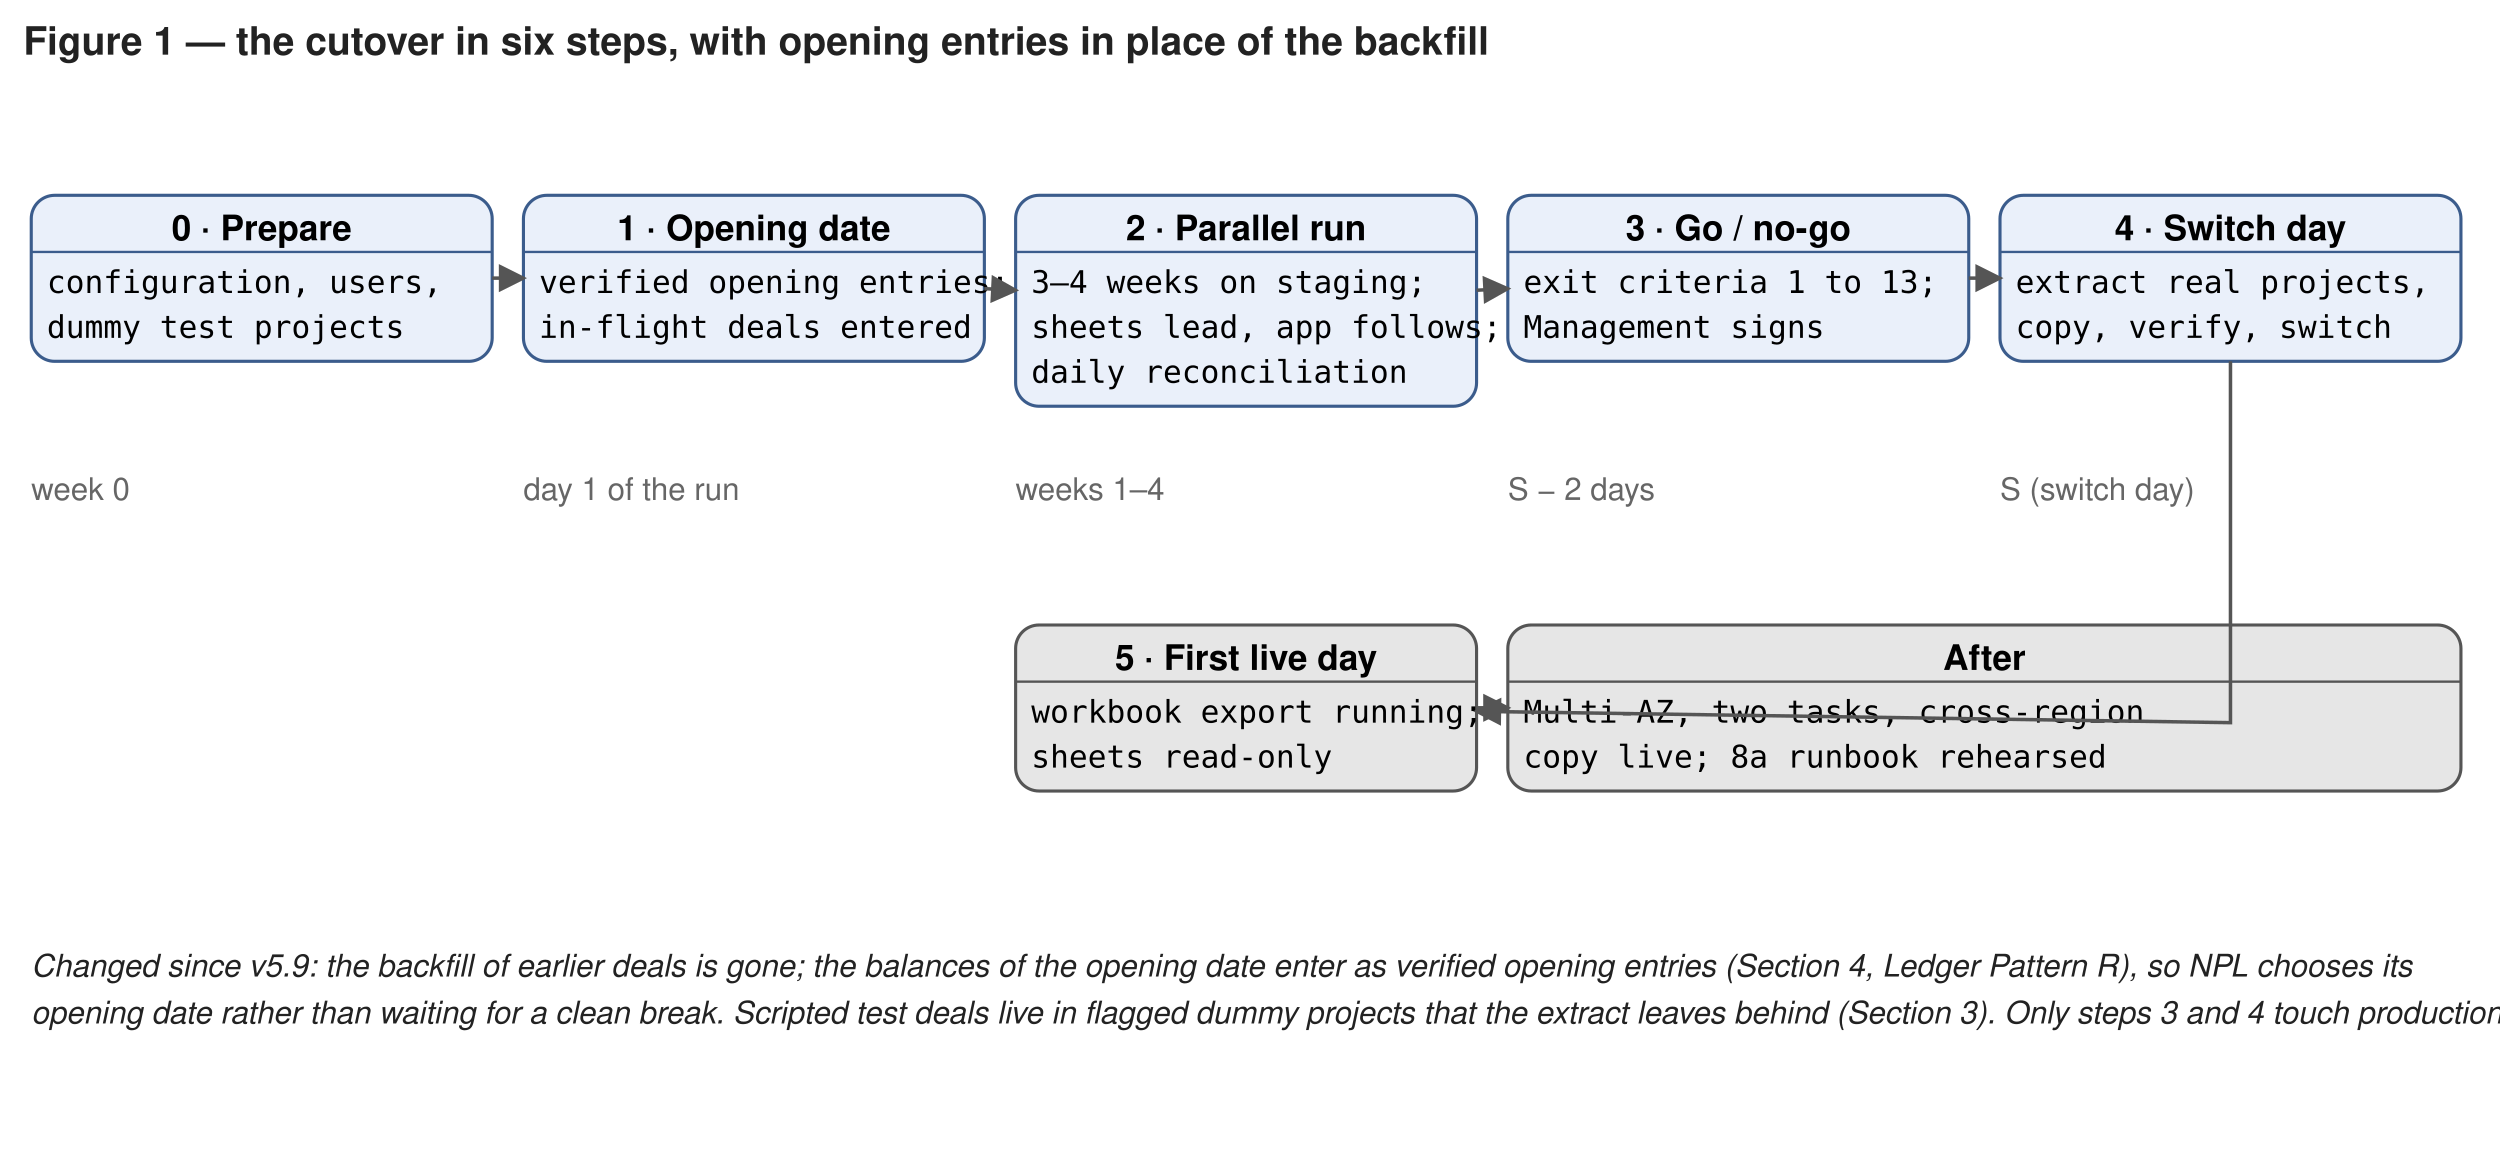
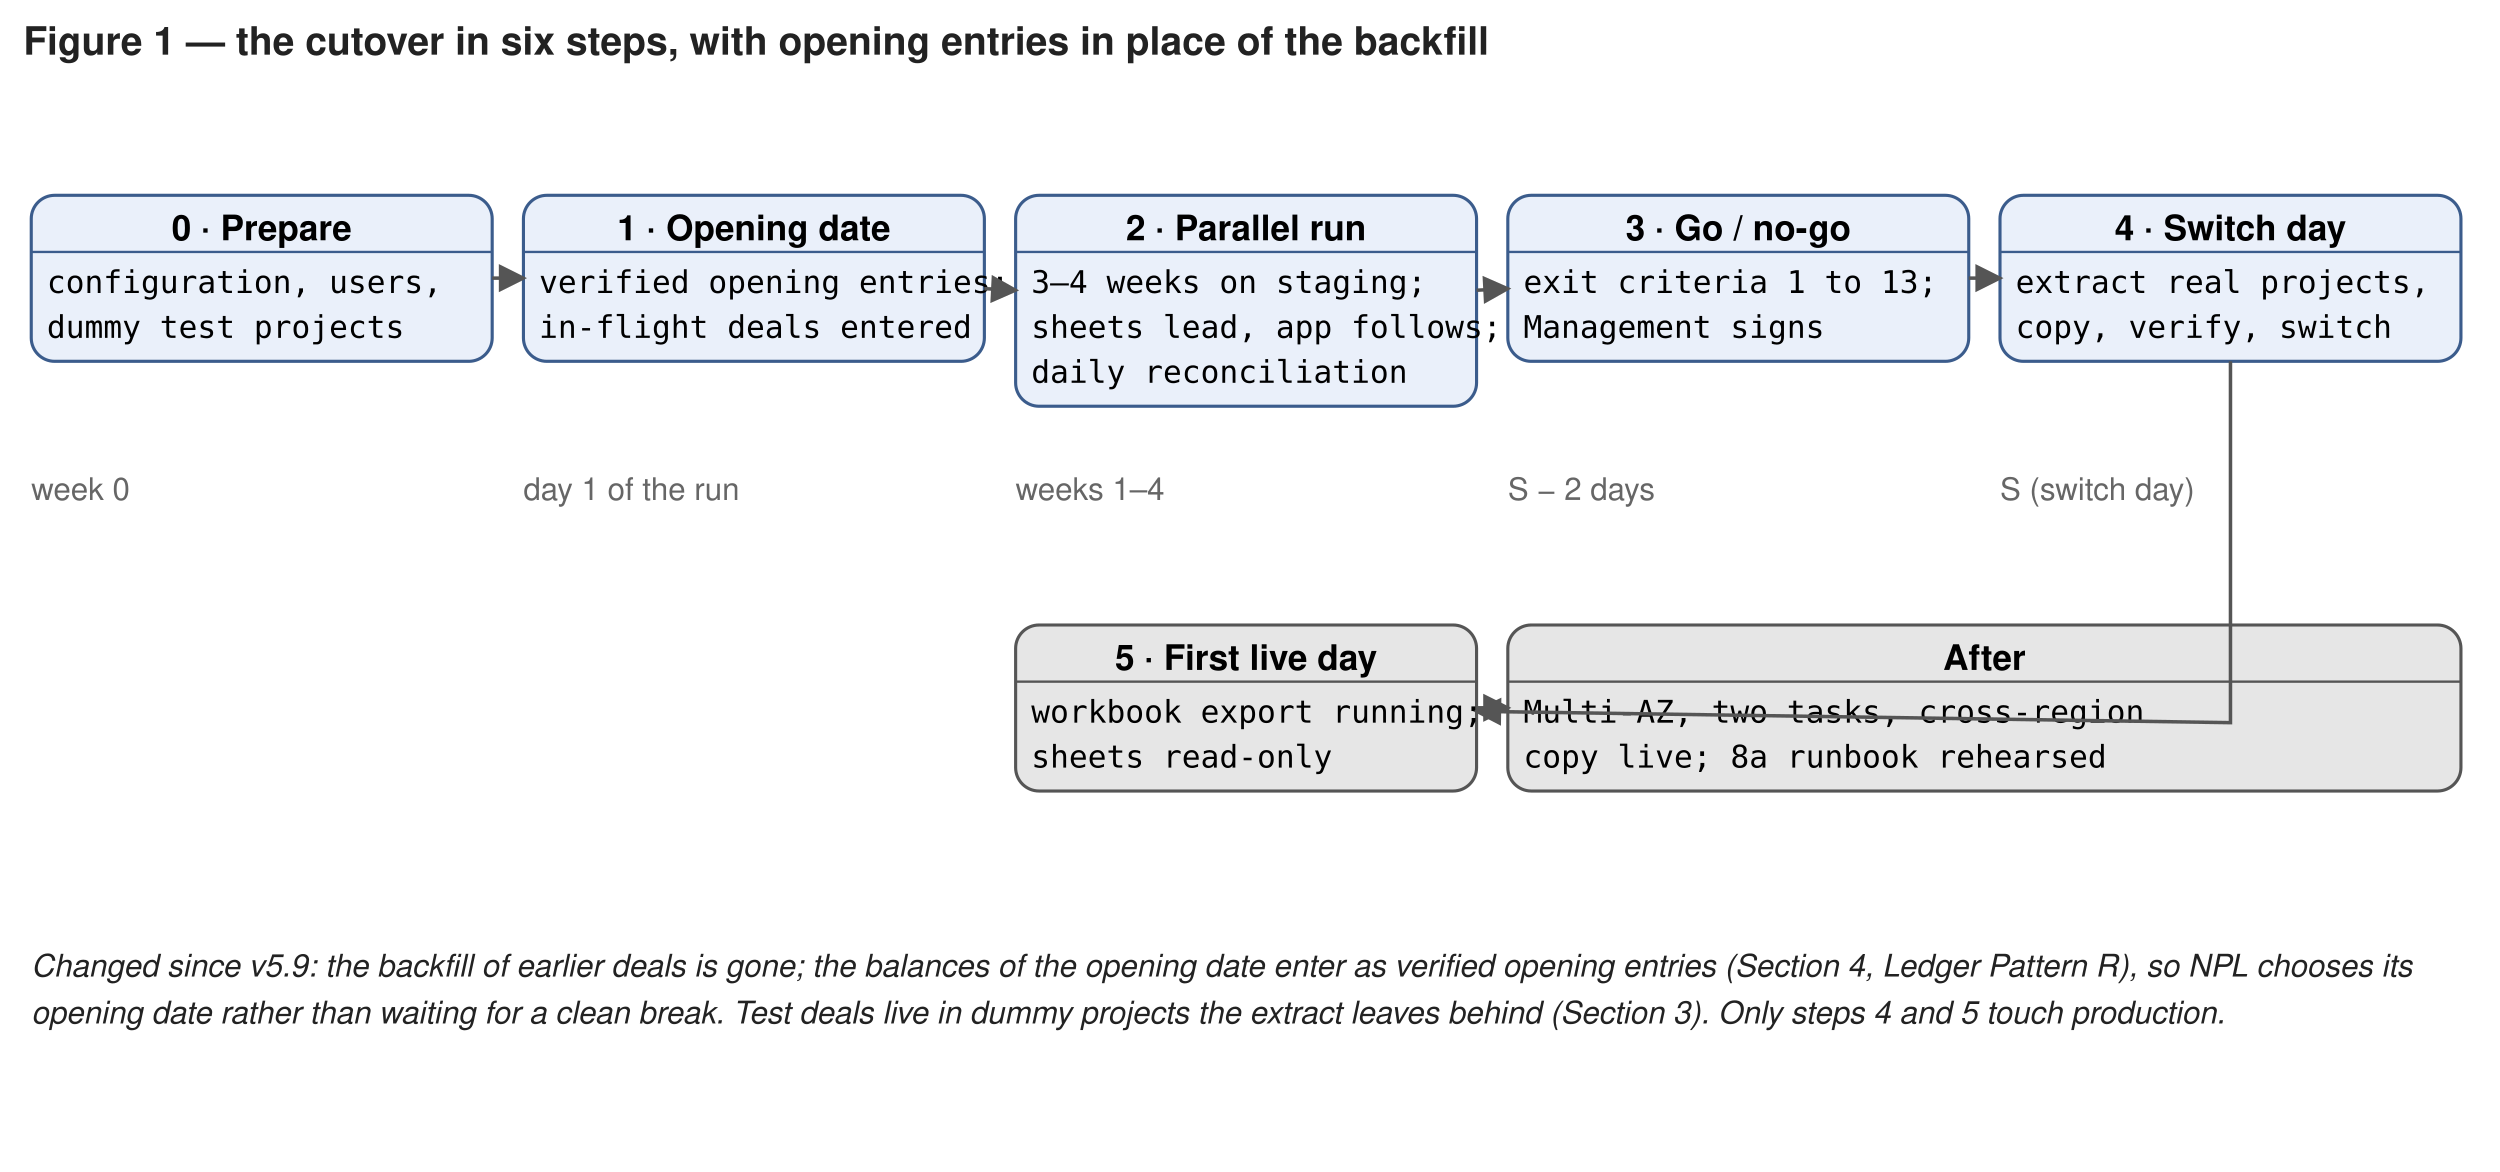
<svg xmlns="http://www.w3.org/2000/svg" viewBox="0 0 640 300" width="100%" style="display:block; background:#FFFFFF; border:0.5pt solid #bbbbbb">
  <defs>
    <marker id="arr" markerWidth="8" markerHeight="8" refX="7" refY="4" orient="auto" markerUnits="strokeWidth">
      <path d="M0,0 L8,4 L0,8 z" fill="#555" />
    </marker>
  </defs>
  <text x="6" y="14" font-size="10" font-family="Helvetica, Arial, sans-serif" fill="#222" text-anchor="start" font-weight="bold">Figure 1 — the cutover in six steps, with opening entries in place of the backfill</text>
  <rect x="8" y="50" width="118" height="42.5" rx="6" fill="#EAF0FA" stroke="#3B5C8C" stroke-width="0.8" />
  <text x="67.0" y="61.5" font-size="9" font-family="Helvetica, Arial, sans-serif" font-weight="bold" text-anchor="middle">0 · Prepare</text>
  <line x1="8" y1="64.5" x2="126" y2="64.5" stroke="#3B5C8C" stroke-width="0.6" />
  <text x="12" y="75.0" font-size="8" font-family="Menlo, Consolas, monospace">configuration, users,</text>
  <text x="12" y="86.5" font-size="8" font-family="Menlo, Consolas, monospace">dummy test projects</text>
  <rect x="134" y="50" width="118" height="42.5" rx="6" fill="#EAF0FA" stroke="#3B5C8C" stroke-width="0.8" />
  <text x="193.0" y="61.5" font-size="9" font-family="Helvetica, Arial, sans-serif" font-weight="bold" text-anchor="middle">1 · Opening date</text>
  <line x1="134" y1="64.5" x2="252" y2="64.5" stroke="#3B5C8C" stroke-width="0.6" />
  <text x="138" y="75.0" font-size="8" font-family="Menlo, Consolas, monospace">verified opening entries;</text>
  <text x="138" y="86.5" font-size="8" font-family="Menlo, Consolas, monospace">in-flight deals entered</text>
  <rect x="260" y="50" width="118" height="54.0" rx="6" fill="#EAF0FA" stroke="#3B5C8C" stroke-width="0.8" />
  <text x="319.0" y="61.5" font-size="9" font-family="Helvetica, Arial, sans-serif" font-weight="bold" text-anchor="middle">2 · Parallel run</text>
  <line x1="260" y1="64.5" x2="378" y2="64.5" stroke="#3B5C8C" stroke-width="0.6" />
  <text x="264" y="75.0" font-size="8" font-family="Menlo, Consolas, monospace">3–4 weeks on staging;</text>
  <text x="264" y="86.5" font-size="8" font-family="Menlo, Consolas, monospace">sheets lead, app follows;</text>
  <text x="264" y="98.0" font-size="8" font-family="Menlo, Consolas, monospace">daily reconciliation</text>
  <rect x="386" y="50" width="118" height="42.5" rx="6" fill="#EAF0FA" stroke="#3B5C8C" stroke-width="0.8" />
  <text x="445.0" y="61.5" font-size="9" font-family="Helvetica, Arial, sans-serif" font-weight="bold" text-anchor="middle">3 · Go / no-go</text>
  <line x1="386" y1="64.5" x2="504" y2="64.5" stroke="#3B5C8C" stroke-width="0.6" />
  <text x="390" y="75.0" font-size="8" font-family="Menlo, Consolas, monospace">exit criteria 1 to 13;</text>
  <text x="390" y="86.5" font-size="8" font-family="Menlo, Consolas, monospace">Management signs</text>
  <rect x="512" y="50" width="118" height="42.5" rx="6" fill="#EAF0FA" stroke="#3B5C8C" stroke-width="0.8" />
  <text x="571.0" y="61.5" font-size="9" font-family="Helvetica, Arial, sans-serif" font-weight="bold" text-anchor="middle">4 · Switch day</text>
  <line x1="512" y1="64.5" x2="630" y2="64.5" stroke="#3B5C8C" stroke-width="0.6" />
  <text x="516" y="75.0" font-size="8" font-family="Menlo, Consolas, monospace">extract real projects,</text>
  <text x="516" y="86.5" font-size="8" font-family="Menlo, Consolas, monospace">copy, verify, switch</text>
  <rect x="260" y="160" width="118" height="42.5" rx="6" fill="#E6E6E6" stroke="#555555" stroke-width="0.8" />
  <text x="319.0" y="171.5" font-size="9" font-family="Helvetica, Arial, sans-serif" font-weight="bold" text-anchor="middle">5 · First live day</text>
  <line x1="260" y1="174.5" x2="378" y2="174.5" stroke="#555555" stroke-width="0.6" />
  <text x="264" y="185.0" font-size="8" font-family="Menlo, Consolas, monospace">workbook export running;</text>
  <text x="264" y="196.5" font-size="8" font-family="Menlo, Consolas, monospace">sheets read-only</text>
  <rect x="386" y="160" width="244" height="42.5" rx="6" fill="#E6E6E6" stroke="#555555" stroke-width="0.8" />
  <text x="508.0" y="171.5" font-size="9" font-family="Helvetica, Arial, sans-serif" font-weight="bold" text-anchor="middle">After</text>
  <line x1="386" y1="174.5" x2="630" y2="174.5" stroke="#555555" stroke-width="0.6" />
  <text x="390" y="185.0" font-size="8" font-family="Menlo, Consolas, monospace">Multi-AZ, two tasks, cross-region</text>
  <text x="390" y="196.5" font-size="8" font-family="Menlo, Consolas, monospace">copy live; 8a runbook rehearsed</text>
  <path d="M 126.0 71.2 L 134.0 71.2" fill="none" stroke="#555" stroke-width="0.9" marker-end="url(#arr)" />
  <path d="M 252.0 73.9 L 260.0 74.3" fill="none" stroke="#555" stroke-width="0.9" marker-end="url(#arr)" />
  <path d="M 378.0 74.3 L 386.0 73.9" fill="none" stroke="#555" stroke-width="0.9" marker-end="url(#arr)" />
  <path d="M 504.0 71.2 L 512.0 71.2" fill="none" stroke="#555" stroke-width="0.9" marker-end="url(#arr)" />
  <path d="M 571.0 92.5 L 571.0 185.0 L 378.0 182.1" fill="none" stroke="#555" stroke-width="0.9" marker-end="url(#arr)" />
  <path d="M 378.0 181.2 L 386.0 181.2" fill="none" stroke="#555" stroke-width="0.9" marker-end="url(#arr)" />
  <text x="8" y="128" font-size="8" font-family="Helvetica, Arial, sans-serif" fill="#666" text-anchor="start">week 0</text>
  <text x="134" y="128" font-size="8" font-family="Helvetica, Arial, sans-serif" fill="#666" text-anchor="start">day 1 of the run</text>
  <text x="260" y="128" font-size="8" font-family="Helvetica, Arial, sans-serif" fill="#666" text-anchor="start">weeks 1–4</text>
  <text x="386" y="128" font-size="8" font-family="Helvetica, Arial, sans-serif" fill="#666" text-anchor="start">S − 2 days</text>
  <text x="512" y="128" font-size="8" font-family="Helvetica, Arial, sans-serif" fill="#666" text-anchor="start">S (switch day)</text>
  <text x="8" y="250" font-size="8" font-family="Helvetica, Arial, sans-serif" fill="#222" text-anchor="start" font-style="italic">Changed since v5.9: the backfill of earlier deals is gone; the balances of the opening date enter as verified opening entries (Section 4, Ledger Pattern R), so NPL chooses its</text>
-   <text x="8" y="262" font-size="8" font-family="Helvetica, Arial, sans-serif" fill="#222" text-anchor="start" font-style="italic">opening date rather than waiting for a clean break. Scripted test deals live in flagged dummy projects that the extract leaves behind (Section 3). Only steps 3 and 4 touch production.</text>
+   <text x="8" y="262" font-size="8" font-family="Helvetica, Arial, sans-serif" fill="#222" text-anchor="start" font-style="italic">opening date rather than waiting for a clean break. Test deals live in dummy projects the extract leaves behind (Section 3). Only steps 4 and 5 touch production.</text>
</svg>
